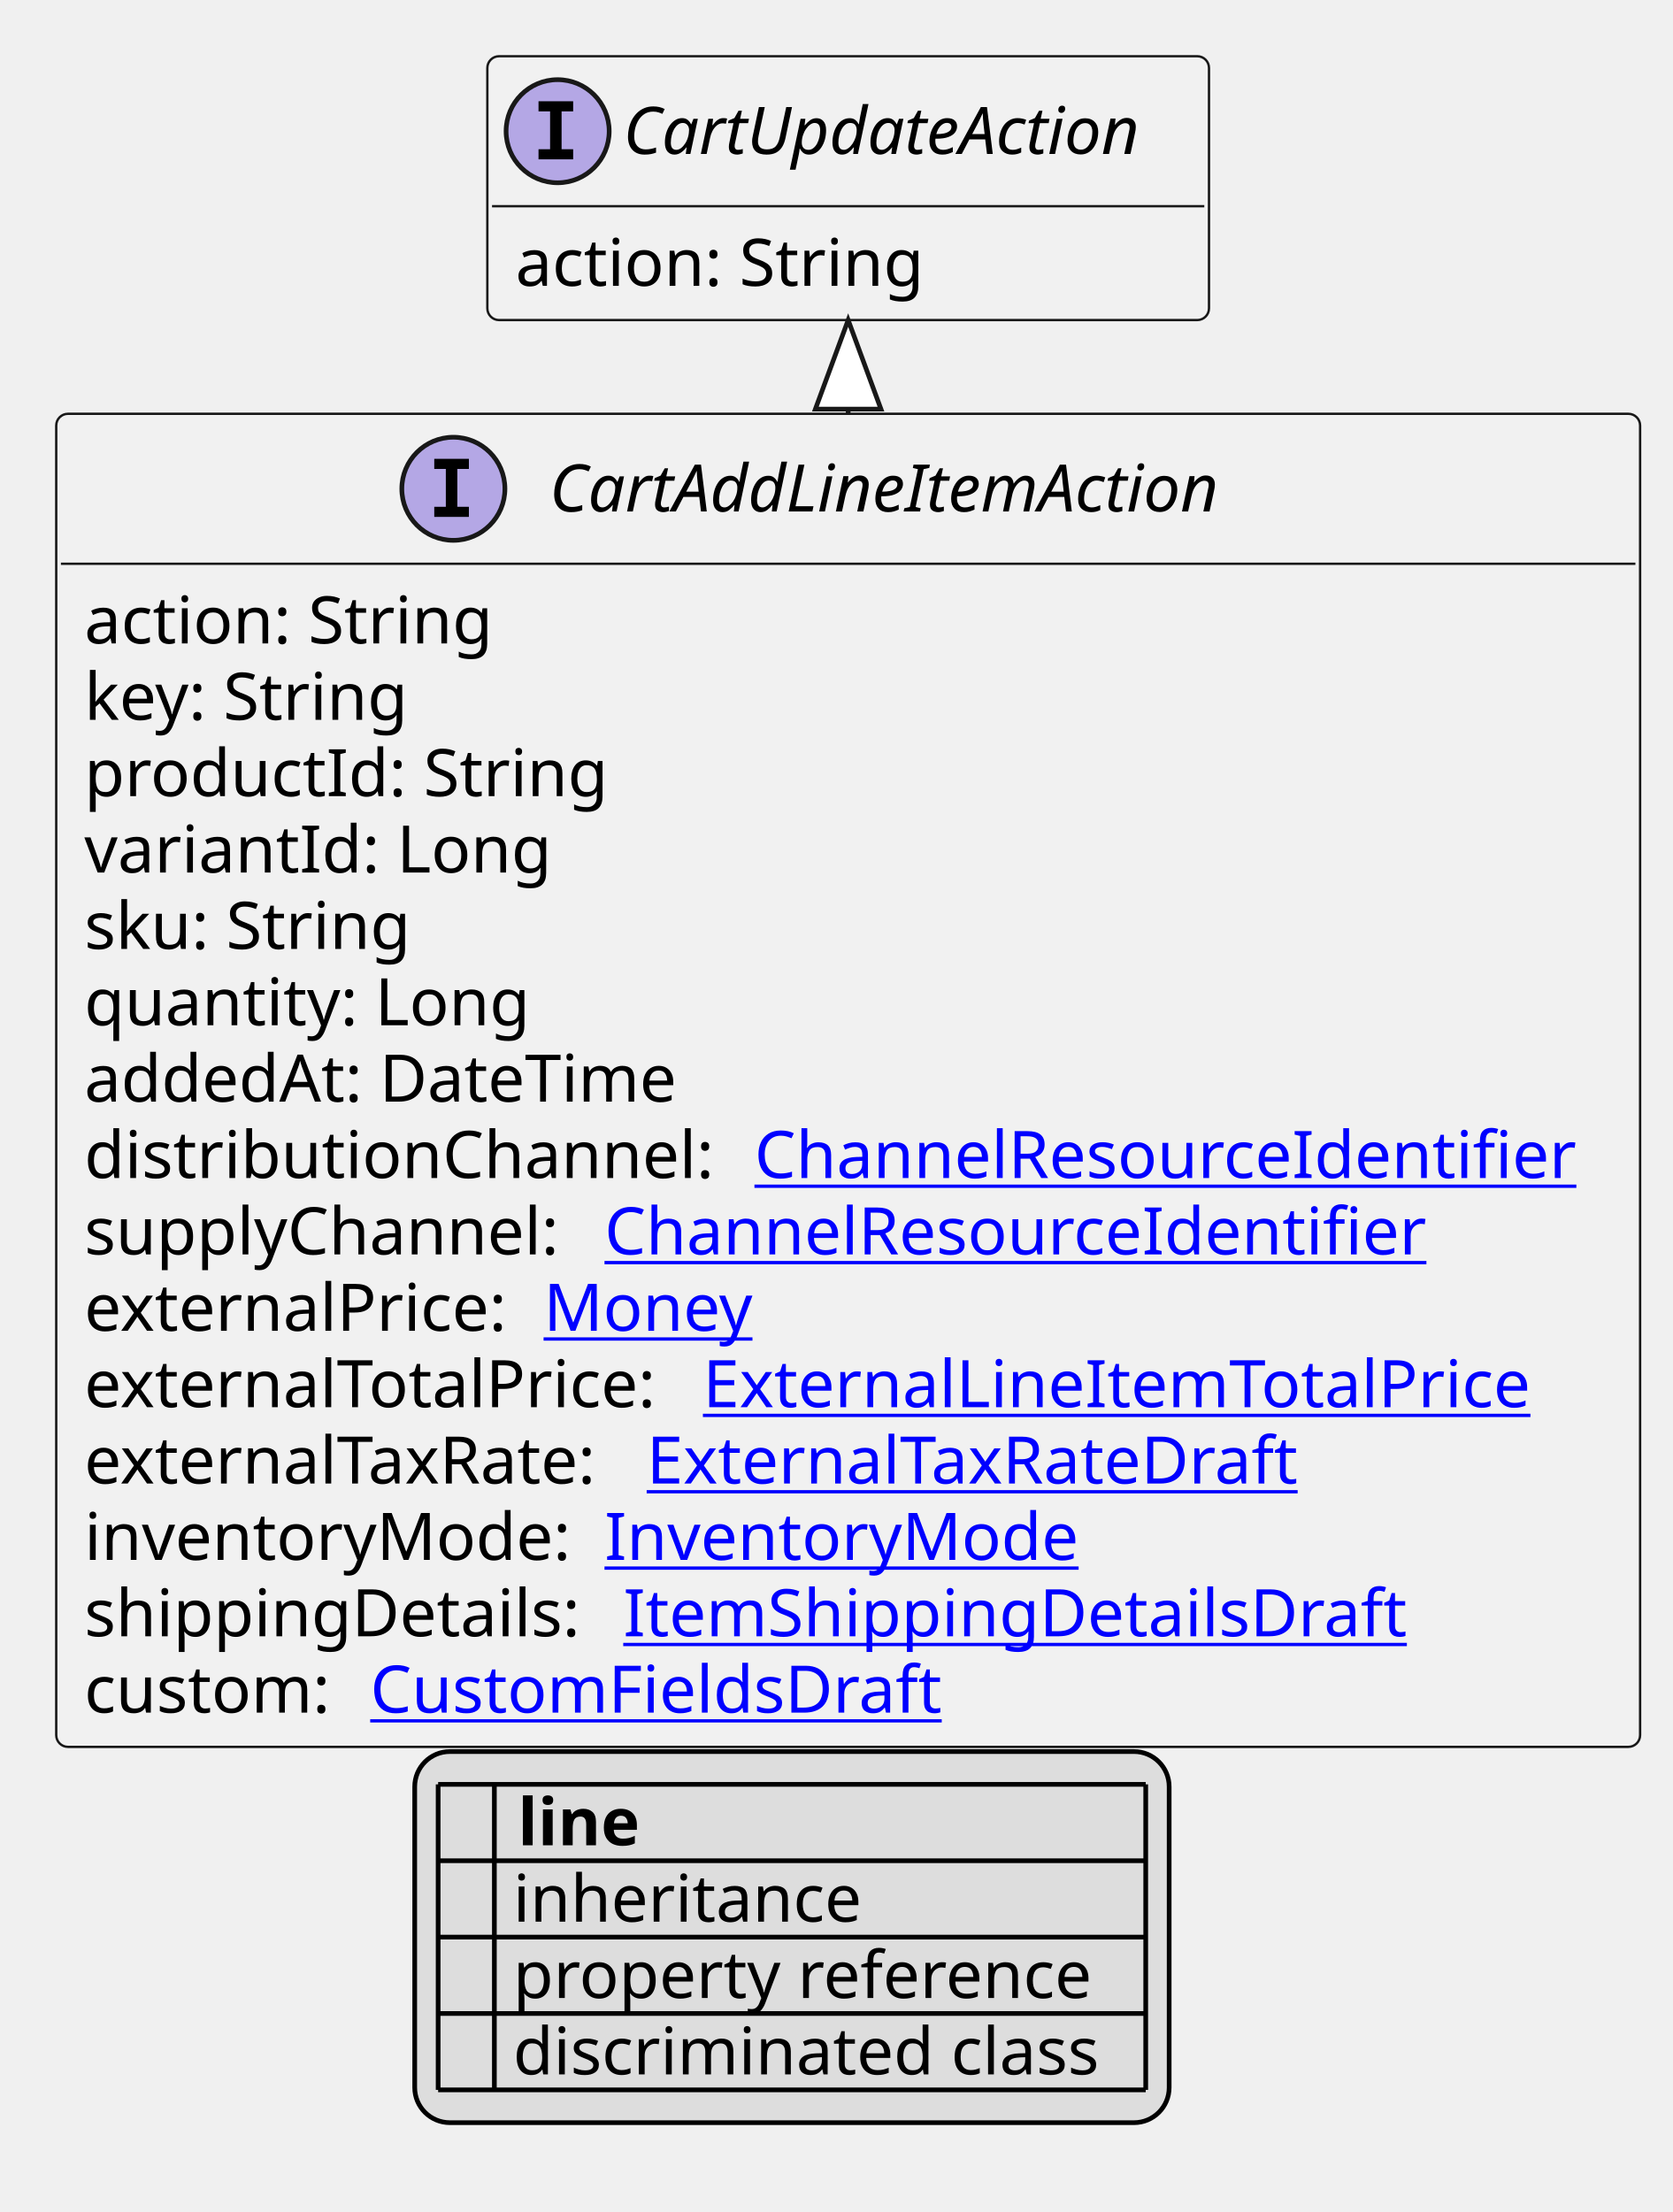
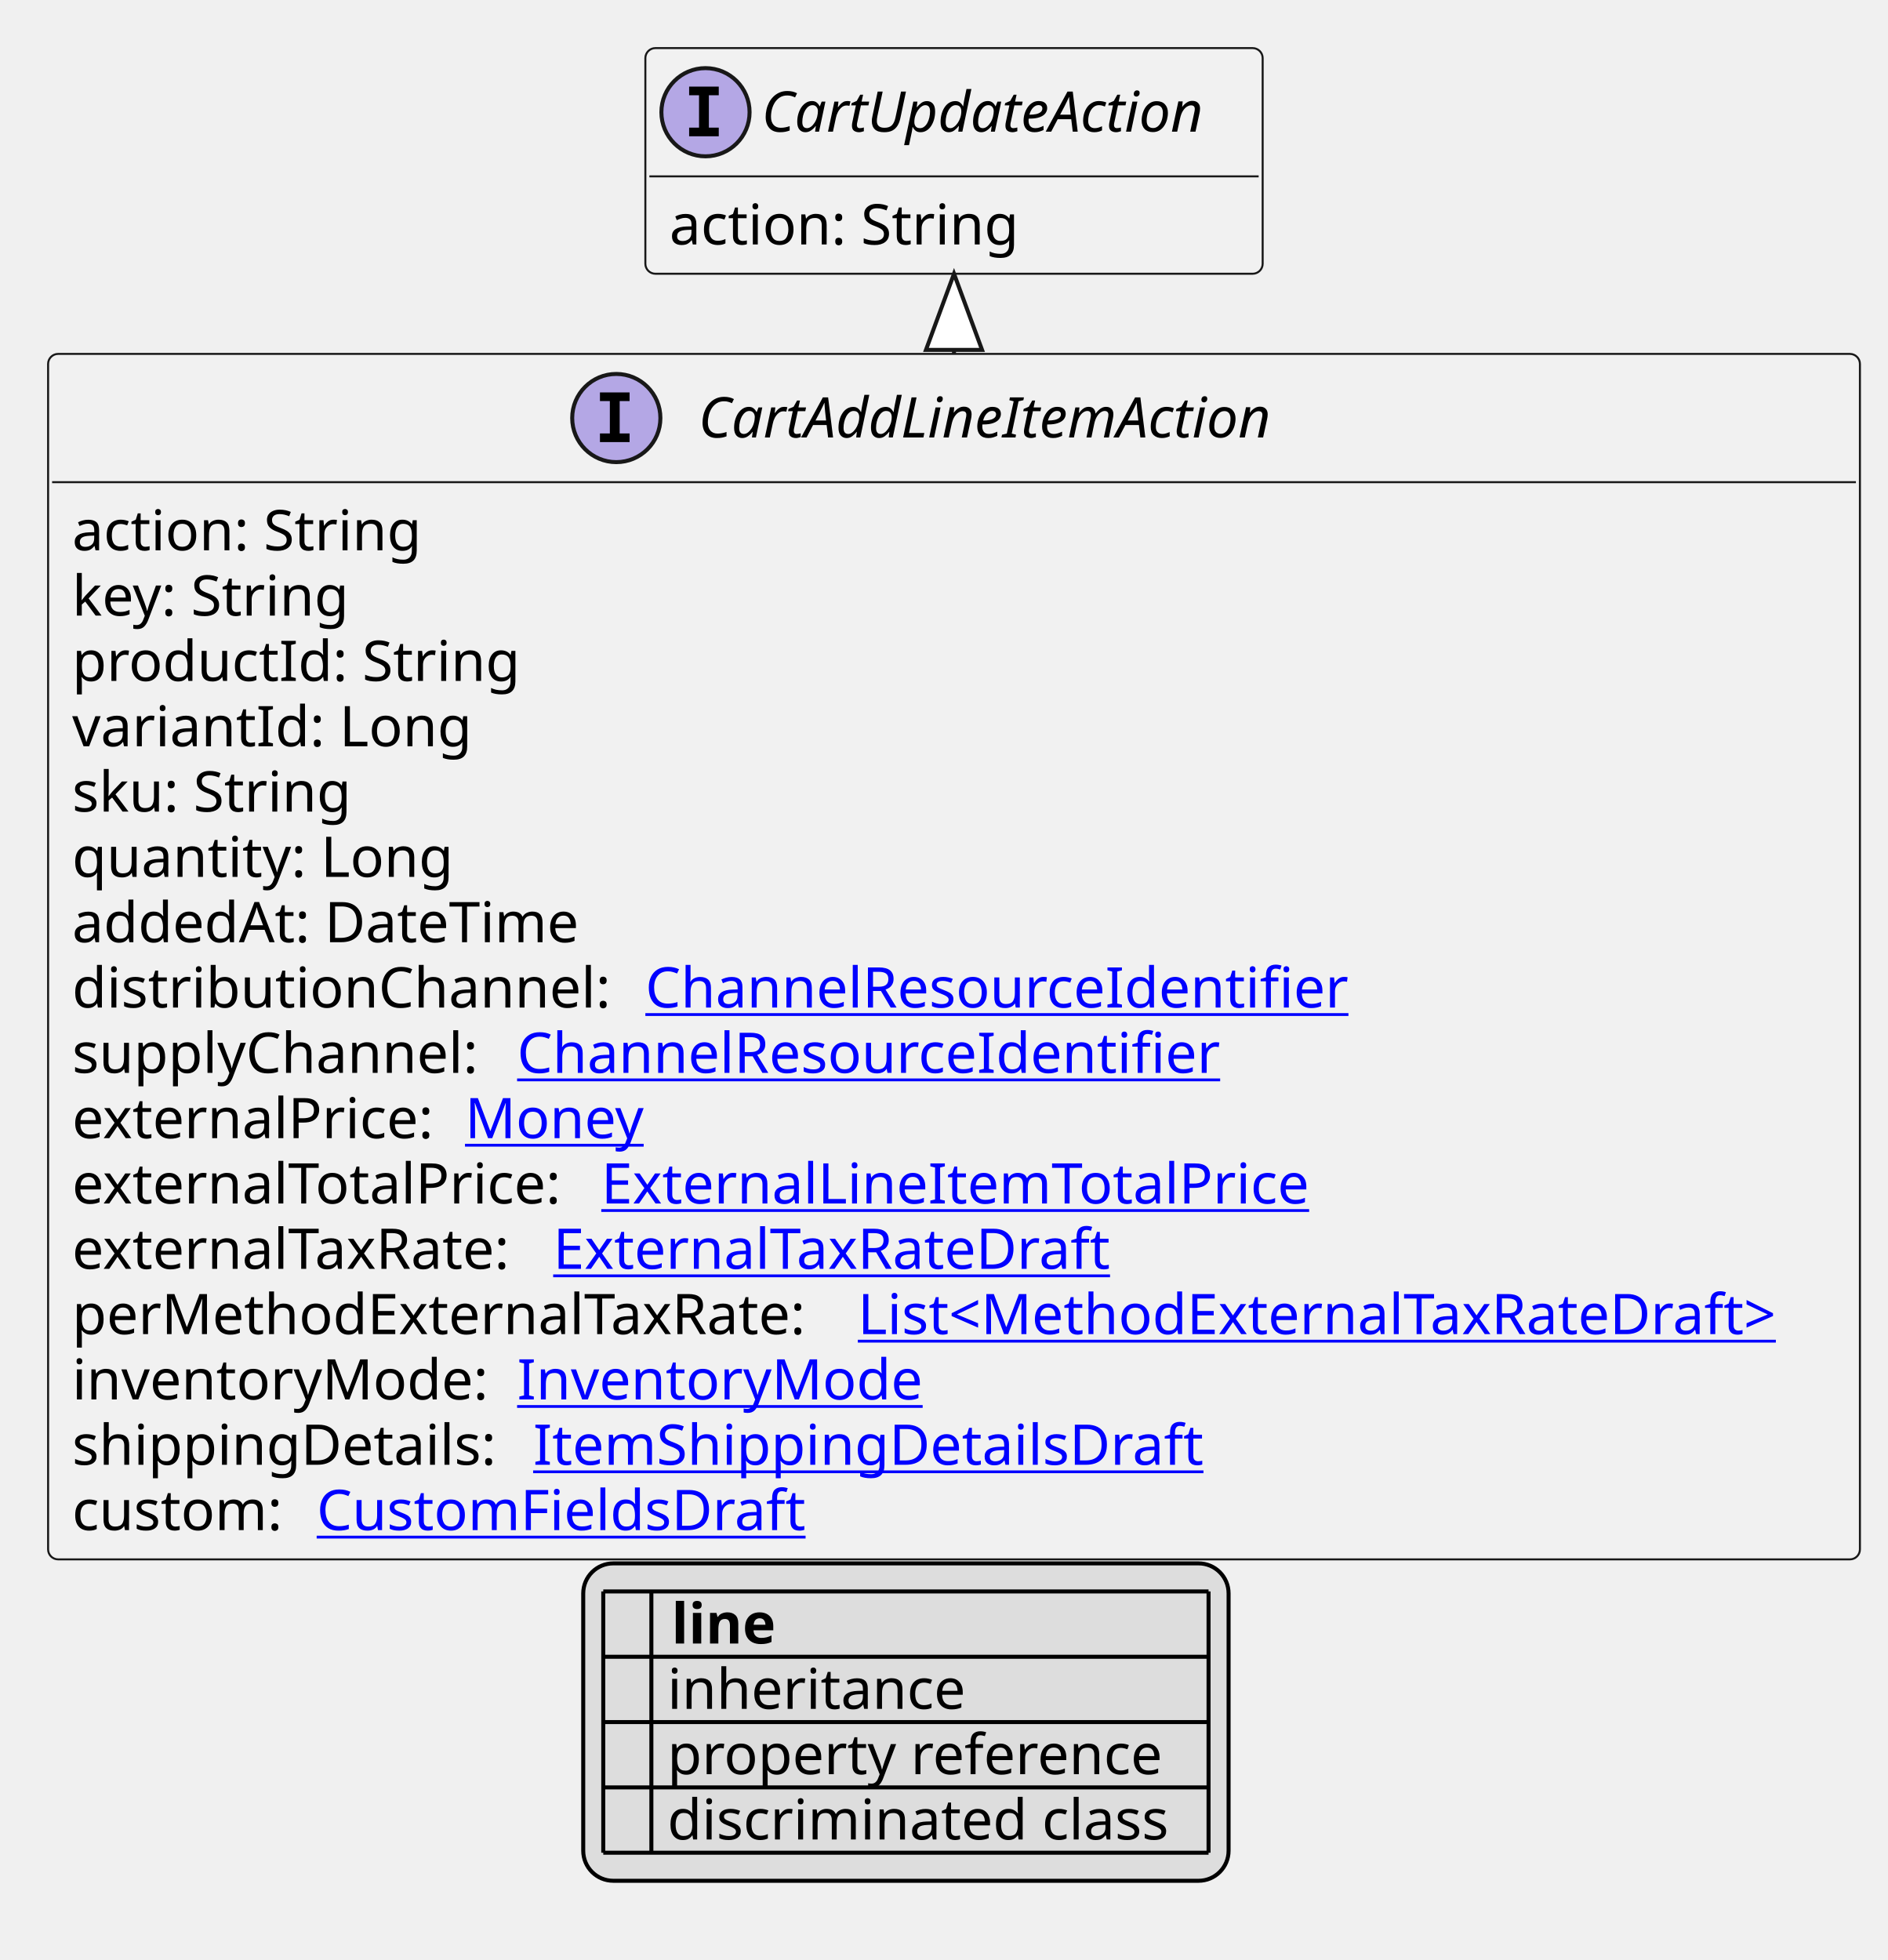
- <svg xmlns="http://www.w3.org/2000/svg" xmlns:xlink="http://www.w3.org/1999/xlink" contentStyleType="text/css" height="472px" preserveAspectRatio="none" style="width:357px;height:472px;background:#FFFFFF;" version="1.1" viewBox="0 0 357 472" width="357px" zoomAndPan="magnify">
+ <svg xmlns="http://www.w3.org/2000/svg" xmlns:xlink="http://www.w3.org/1999/xlink" contentStyleType="text/css" height="489px" preserveAspectRatio="none" style="width:471px;height:489px;background:#FFFFFF;" version="1.1" viewBox="0 0 471 489" width="471px" zoomAndPan="magnify">
  <defs>
-     <filter height="1" id="b1uglcn2b77bgl0" width="1" x="0" y="0">
+     <filter height="1" id="bh75t8kbcw0900" width="1" x="0" y="0">
      <feFlood flood-color="#000000" result="flood" />
      <feComposite in="SourceGraphic" in2="flood" operator="over" />
    </filter>
-     <filter height="1" id="b1uglcn2b77bgl1" width="1" x="0" y="0">
+     <filter height="1" id="bh75t8kbcw0901" width="1" x="0" y="0">
      <feFlood flood-color="#008000" result="flood" />
      <feComposite in="SourceGraphic" in2="flood" operator="over" />
    </filter>
-     <filter height="1" id="b1uglcn2b77bgl2" width="1" x="0" y="0">
+     <filter height="1" id="bh75t8kbcw0902" width="1" x="0" y="0">
      <feFlood flood-color="#0000FF" result="flood" />
      <feComposite in="SourceGraphic" in2="flood" operator="over" />
    </filter>
  </defs>
  <g>
    <a href="CartAddLineItemAction.svg" target="_top" title="CartAddLineItemAction.svg" xlink:actuate="onRequest" xlink:href="CartAddLineItemAction.svg" xlink:show="new" xlink:title="CartAddLineItemAction.svg" xlink:type="simple">
      <g id="elem_CartAddLineItemAction">
-         <rect codeLine="10" fill="#F1F1F1" height="284.453" id="CartAddLineItemAction" rx="2.5" ry="2.5" style="stroke:#181818;stroke-width:0.5;" width="338" x="12" y="88.297" />
-         <ellipse cx="96.75" cy="104.297" fill="#B4A7E5" rx="11" ry="11" style="stroke:#181818;stroke-width:1.0;" />
-         <path d="M92.672,100.062 L92.672,97.906 L100.062,97.906 L100.062,100.062 L97.594,100.062 L97.594,108.141 L100.062,108.141 L100.062,110.297 L92.672,110.297 L92.672,108.141 L95.141,108.141 L95.141,100.062 L92.672,100.062 Z " fill="#000000" />
-         <text fill="#000000" font-family="sans-serif" font-size="14" font-style="italic" lengthAdjust="spacing" textLength="160" x="117.25" y="109.144">CartAddLineItemAction</text>
-         <line style="stroke:#181818;stroke-width:0.5;" x1="13" x2="349" y1="120.297" y2="120.297" />
+         <rect codeLine="10" fill="#F1F1F1" height="300.75" id="CartAddLineItemAction" rx="2.5" ry="2.5" style="stroke:#181818;stroke-width:0.5;" width="452" x="12" y="88.297" />
+         <ellipse cx="153.75" cy="104.297" fill="#B4A7E5" rx="11" ry="11" style="stroke:#181818;stroke-width:1.0;" />
+         <path d="M149.672,100.062 L149.672,97.906 L157.062,97.906 L157.062,100.062 L154.594,100.062 L154.594,108.141 L157.062,108.141 L157.062,110.297 L149.672,110.297 L149.672,108.141 L152.141,108.141 L152.141,100.062 L149.672,100.062 Z " fill="#000000" />
+         <text fill="#000000" font-family="sans-serif" font-size="14" font-style="italic" lengthAdjust="spacing" textLength="160" x="174.25" y="109.144">CartAddLineItemAction</text>
+         <line style="stroke:#181818;stroke-width:0.5;" x1="13" x2="463" y1="120.297" y2="120.297" />
        <text fill="#000000" font-family="sans-serif" font-size="14" lengthAdjust="spacing" textLength="91" x="18" y="137.292">action: String</text>
        <text fill="#000000" font-family="sans-serif" font-size="14" lengthAdjust="spacing" textLength="73" x="18" y="153.589">key: String</text>
        <text fill="#000000" font-family="sans-serif" font-size="14" lengthAdjust="spacing" textLength="115" x="18" y="169.886">productId: String</text>
        <text fill="#000000" font-family="sans-serif" font-size="14" lengthAdjust="spacing" textLength="100" x="18" y="186.183">variantId: Long</text>
        <text fill="#000000" font-family="sans-serif" font-size="14" lengthAdjust="spacing" textLength="74" x="18" y="202.48">sku: String</text>
        <text fill="#000000" font-family="sans-serif" font-size="14" lengthAdjust="spacing" textLength="98" x="18" y="218.776">quantity: Long</text>
        <text fill="#000000" font-family="sans-serif" font-size="14" lengthAdjust="spacing" textLength="134" x="18" y="235.073">addedAt: DateTime</text>
        <text fill="#000000" font-family="sans-serif" font-size="14" lengthAdjust="spacing" textLength="139" x="18" y="251.37">distributionChannel:</text>
        <a href="ChannelResourceIdentifier.svg" target="_top" title="ChannelResourceIdentifier.svg" xlink:actuate="onRequest" xlink:href="ChannelResourceIdentifier.svg" xlink:show="new" xlink:title="ChannelResourceIdentifier.svg" xlink:type="simple">
          <text fill="#0000FF" font-family="sans-serif" font-size="14" lengthAdjust="spacing" text-decoration="underline" textLength="183" x="161" y="251.37">ChannelResourceIdentifier</text>
        </a>
        <text fill="#000000" font-family="sans-serif" font-size="14" lengthAdjust="spacing" textLength="107" x="18" y="267.667">supplyChannel:</text>
        <a href="ChannelResourceIdentifier.svg" target="_top" title="ChannelResourceIdentifier.svg" xlink:actuate="onRequest" xlink:href="ChannelResourceIdentifier.svg" xlink:show="new" xlink:title="ChannelResourceIdentifier.svg" xlink:type="simple">
          <text fill="#0000FF" font-family="sans-serif" font-size="14" lengthAdjust="spacing" text-decoration="underline" textLength="183" x="129" y="267.667">ChannelResourceIdentifier</text>
        </a>
        <text fill="#000000" font-family="sans-serif" font-size="14" lengthAdjust="spacing" textLength="94" x="18" y="283.964">externalPrice:</text>
        <a href="Money.svg" target="_top" title="Money.svg" xlink:actuate="onRequest" xlink:href="Money.svg" xlink:show="new" xlink:title="Money.svg" xlink:type="simple">
          <text fill="#0000FF" font-family="sans-serif" font-size="14" lengthAdjust="spacing" text-decoration="underline" textLength="46" x="116" y="283.964">Money</text>
        </a>
        <text fill="#000000" font-family="sans-serif" font-size="14" lengthAdjust="spacing" textLength="128" x="18" y="300.261">externalTotalPrice:</text>
        <a href="ExternalLineItemTotalPrice.svg" target="_top" title="ExternalLineItemTotalPrice.svg" xlink:actuate="onRequest" xlink:href="ExternalLineItemTotalPrice.svg" xlink:show="new" xlink:title="ExternalLineItemTotalPrice.svg" xlink:type="simple">
          <text fill="#0000FF" font-family="sans-serif" font-size="14" lengthAdjust="spacing" text-decoration="underline" textLength="181" x="150" y="300.261">ExternalLineItemTotalPrice</text>
        </a>
        <text fill="#000000" font-family="sans-serif" font-size="14" lengthAdjust="spacing" textLength="116" x="18" y="316.558">externalTaxRate:</text>
        <a href="ExternalTaxRateDraft.svg" target="_top" title="ExternalTaxRateDraft.svg" xlink:actuate="onRequest" xlink:href="ExternalTaxRateDraft.svg" xlink:show="new" xlink:title="ExternalTaxRateDraft.svg" xlink:type="simple">
          <text fill="#0000FF" font-family="sans-serif" font-size="14" lengthAdjust="spacing" text-decoration="underline" textLength="144" x="138" y="316.558">ExternalTaxRateDraft</text>
        </a>
-         <text fill="#000000" font-family="sans-serif" font-size="14" lengthAdjust="spacing" textLength="107" x="18" y="332.854">inventoryMode:</text>
+         <text fill="#000000" font-family="sans-serif" font-size="14" lengthAdjust="spacing" textLength="192" x="18" y="332.854">perMethodExternalTaxRate:</text>
+         <a href="MethodExternalTaxRateDraft.svg" target="_top" title="MethodExternalTaxRateDraft.svg" xlink:actuate="onRequest" xlink:href="MethodExternalTaxRateDraft.svg" xlink:show="new" xlink:title="MethodExternalTaxRateDraft.svg" xlink:type="simple">
+           <text fill="#0000FF" font-family="sans-serif" font-size="14" lengthAdjust="spacing" text-decoration="underline" textLength="244" x="214" y="332.854">List&lt;MethodExternalTaxRateDraft&gt;</text>
+         </a>
+         <text fill="#000000" font-family="sans-serif" font-size="14" lengthAdjust="spacing" textLength="107" x="18" y="349.151">inventoryMode:</text>
        <a href="InventoryMode.svg" target="_top" title="InventoryMode.svg" xlink:actuate="onRequest" xlink:href="InventoryMode.svg" xlink:show="new" xlink:title="InventoryMode.svg" xlink:type="simple">
-           <text fill="#0000FF" font-family="sans-serif" font-size="14" lengthAdjust="spacing" text-decoration="underline" textLength="102" x="129" y="332.854">InventoryMode</text>
+           <text fill="#0000FF" font-family="sans-serif" font-size="14" lengthAdjust="spacing" text-decoration="underline" textLength="102" x="129" y="349.151">InventoryMode</text>
        </a>
-         <text fill="#000000" font-family="sans-serif" font-size="14" lengthAdjust="spacing" textLength="111" x="18" y="349.151">shippingDetails:</text>
+         <text fill="#000000" font-family="sans-serif" font-size="14" lengthAdjust="spacing" textLength="111" x="18" y="365.448">shippingDetails:</text>
        <a href="ItemShippingDetailsDraft.svg" target="_top" title="ItemShippingDetailsDraft.svg" xlink:actuate="onRequest" xlink:href="ItemShippingDetailsDraft.svg" xlink:show="new" xlink:title="ItemShippingDetailsDraft.svg" xlink:type="simple">
-           <text fill="#0000FF" font-family="sans-serif" font-size="14" lengthAdjust="spacing" text-decoration="underline" textLength="170" x="133" y="349.151">ItemShippingDetailsDraft</text>
+           <text fill="#0000FF" font-family="sans-serif" font-size="14" lengthAdjust="spacing" text-decoration="underline" textLength="170" x="133" y="365.448">ItemShippingDetailsDraft</text>
        </a>
-         <text fill="#000000" font-family="sans-serif" font-size="14" lengthAdjust="spacing" textLength="57" x="18" y="365.448">custom:</text>
+         <text fill="#000000" font-family="sans-serif" font-size="14" lengthAdjust="spacing" textLength="57" x="18" y="381.745">custom:</text>
        <a href="CustomFieldsDraft.svg" target="_top" title="CustomFieldsDraft.svg" xlink:actuate="onRequest" xlink:href="CustomFieldsDraft.svg" xlink:show="new" xlink:title="CustomFieldsDraft.svg" xlink:type="simple">
-           <text fill="#0000FF" font-family="sans-serif" font-size="14" lengthAdjust="spacing" text-decoration="underline" textLength="127" x="79" y="365.448">CustomFieldsDraft</text>
+           <text fill="#0000FF" font-family="sans-serif" font-size="14" lengthAdjust="spacing" text-decoration="underline" textLength="127" x="79" y="381.745">CustomFieldsDraft</text>
        </a>
      </g>
    </a>
    <a href="CartUpdateAction.svg" target="_top" title="CartUpdateAction.svg" xlink:actuate="onRequest" xlink:href="CartUpdateAction.svg" xlink:show="new" xlink:title="CartUpdateAction.svg" xlink:type="simple">
      <g id="elem_CartUpdateAction">
-         <rect codeLine="27" fill="#F1F1F1" height="56.297" id="CartUpdateAction" rx="2.5" ry="2.5" style="stroke:#181818;stroke-width:0.5;" width="154" x="104" y="12" />
-         <ellipse cx="119" cy="28" fill="#B4A7E5" rx="11" ry="11" style="stroke:#181818;stroke-width:1.0;" />
-         <path d="M114.922,23.766 L114.922,21.609 L122.312,21.609 L122.312,23.766 L119.844,23.766 L119.844,31.844 L122.312,31.844 L122.312,34 L114.922,34 L114.922,31.844 L117.391,31.844 L117.391,23.766 L114.922,23.766 Z " fill="#000000" />
-         <text fill="#000000" font-family="sans-serif" font-size="14" font-style="italic" lengthAdjust="spacing" textLength="122" x="133" y="32.847">CartUpdateAction</text>
-         <line style="stroke:#181818;stroke-width:0.5;" x1="105" x2="257" y1="44" y2="44" />
-         <text fill="#000000" font-family="sans-serif" font-size="14" lengthAdjust="spacing" textLength="91" x="110" y="60.995">action: String</text>
+         <rect codeLine="28" fill="#F1F1F1" height="56.297" id="CartUpdateAction" rx="2.5" ry="2.5" style="stroke:#181818;stroke-width:0.5;" width="154" x="161" y="12" />
+         <ellipse cx="176" cy="28" fill="#B4A7E5" rx="11" ry="11" style="stroke:#181818;stroke-width:1.0;" />
+         <path d="M171.922,23.766 L171.922,21.609 L179.312,21.609 L179.312,23.766 L176.844,23.766 L176.844,31.844 L179.312,31.844 L179.312,34 L171.922,34 L171.922,31.844 L174.391,31.844 L174.391,23.766 L171.922,23.766 Z " fill="#000000" />
+         <text fill="#000000" font-family="sans-serif" font-size="14" font-style="italic" lengthAdjust="spacing" textLength="122" x="190" y="32.847">CartUpdateAction</text>
+         <line style="stroke:#181818;stroke-width:0.5;" x1="162" x2="314" y1="44" y2="44" />
+         <text fill="#000000" font-family="sans-serif" font-size="14" lengthAdjust="spacing" textLength="91" x="167" y="60.995">action: String</text>
      </g>
    </a>
-     <line style="stroke:#181818;stroke-width:1.0;" x1="181" x2="181" y1="68.297" y2="88.297" />
-     <polygon fill="#FFFFFF" points="181,68.297,174,87.297,188,87.297,181,68.297" style="stroke:#181818;stroke-width:1.0;" />
-     <rect fill="#DDDDDD" height="79.188" id="_legend" rx="7.5" ry="7.5" style="stroke:#000000;stroke-width:1.0;" width="161" x="88.5" y="373.75" />
-     <text fill="#000000" font-family="sans-serif" font-size="14" font-weight="bold" lengthAdjust="spacing" textLength="5" x="93.5" y="393.745"> </text>
-     <text fill="#000000" font-family="sans-serif" font-size="14" font-weight="bold" lengthAdjust="spacing" textLength="28" x="110.5" y="393.745">line</text>
-     <text fill="#000000" filter="url(#b1uglcn2b77bgl0)" font-family="sans-serif" font-size="14" lengthAdjust="spacing" textLength="12" x="93.5" y="410.042">   </text>
-     <text fill="#000000" font-family="sans-serif" font-size="14" lengthAdjust="spacing" textLength="77" x="109.5" y="410.042">inheritance</text>
-     <text fill="#000000" filter="url(#b1uglcn2b77bgl1)" font-family="sans-serif" font-size="14" lengthAdjust="spacing" textLength="12" x="93.5" y="426.339">   </text>
-     <text fill="#000000" font-family="sans-serif" font-size="14" lengthAdjust="spacing" textLength="129" x="109.5" y="426.339">property reference</text>
-     <text fill="#000000" filter="url(#b1uglcn2b77bgl2)" font-family="sans-serif" font-size="14" lengthAdjust="spacing" textLength="12" x="93.5" y="442.636">   </text>
-     <text fill="#000000" font-family="sans-serif" font-size="14" lengthAdjust="spacing" textLength="131" x="109.5" y="442.636">discriminated class</text>
-     <line style="stroke:#000000;stroke-width:1.0;" x1="93.5" x2="244.5" y1="380.75" y2="380.75" />
-     <line style="stroke:#000000;stroke-width:1.0;" x1="93.5" x2="244.5" y1="397.047" y2="397.047" />
-     <line style="stroke:#000000;stroke-width:1.0;" x1="93.5" x2="244.5" y1="413.344" y2="413.344" />
-     <line style="stroke:#000000;stroke-width:1.0;" x1="93.5" x2="244.5" y1="429.641" y2="429.641" />
-     <line style="stroke:#000000;stroke-width:1.0;" x1="93.5" x2="244.5" y1="445.938" y2="445.938" />
-     <line style="stroke:#000000;stroke-width:1.0;" x1="93.5" x2="93.5" y1="380.75" y2="445.938" />
-     <line style="stroke:#000000;stroke-width:1.0;" x1="105.5" x2="105.5" y1="380.75" y2="445.938" />
-     <line style="stroke:#000000;stroke-width:1.0;" x1="244.5" x2="244.5" y1="380.75" y2="445.938" />
+     <line style="stroke:#181818;stroke-width:1.0;" x1="238" x2="238" y1="68.297" y2="88.297" />
+     <polygon fill="#FFFFFF" points="238,68.297,231,87.297,245,87.297,238,68.297" style="stroke:#181818;stroke-width:1.0;" />
+     <rect fill="#DDDDDD" height="79.188" id="_legend" rx="7.5" ry="7.5" style="stroke:#000000;stroke-width:1.0;" width="161" x="145.5" y="390.047" />
+     <text fill="#000000" font-family="sans-serif" font-size="14" font-weight="bold" lengthAdjust="spacing" textLength="5" x="150.5" y="410.042"> </text>
+     <text fill="#000000" font-family="sans-serif" font-size="14" font-weight="bold" lengthAdjust="spacing" textLength="28" x="167.5" y="410.042">line</text>
+     <text fill="#000000" filter="url(#bh75t8kbcw0900)" font-family="sans-serif" font-size="14" lengthAdjust="spacing" textLength="12" x="150.5" y="426.339">   </text>
+     <text fill="#000000" font-family="sans-serif" font-size="14" lengthAdjust="spacing" textLength="77" x="166.5" y="426.339">inheritance</text>
+     <text fill="#000000" filter="url(#bh75t8kbcw0901)" font-family="sans-serif" font-size="14" lengthAdjust="spacing" textLength="12" x="150.5" y="442.636">   </text>
+     <text fill="#000000" font-family="sans-serif" font-size="14" lengthAdjust="spacing" textLength="129" x="166.5" y="442.636">property reference</text>
+     <text fill="#000000" filter="url(#bh75t8kbcw0902)" font-family="sans-serif" font-size="14" lengthAdjust="spacing" textLength="12" x="150.5" y="458.933">   </text>
+     <text fill="#000000" font-family="sans-serif" font-size="14" lengthAdjust="spacing" textLength="131" x="166.5" y="458.933">discriminated class</text>
+     <line style="stroke:#000000;stroke-width:1.0;" x1="150.5" x2="301.5" y1="397.047" y2="397.047" />
+     <line style="stroke:#000000;stroke-width:1.0;" x1="150.5" x2="301.5" y1="413.344" y2="413.344" />
+     <line style="stroke:#000000;stroke-width:1.0;" x1="150.5" x2="301.5" y1="429.641" y2="429.641" />
+     <line style="stroke:#000000;stroke-width:1.0;" x1="150.5" x2="301.5" y1="445.938" y2="445.938" />
+     <line style="stroke:#000000;stroke-width:1.0;" x1="150.5" x2="301.5" y1="462.234" y2="462.234" />
+     <line style="stroke:#000000;stroke-width:1.0;" x1="150.5" x2="150.5" y1="397.047" y2="462.234" />
+     <line style="stroke:#000000;stroke-width:1.0;" x1="162.5" x2="162.5" y1="397.047" y2="462.234" />
+     <line style="stroke:#000000;stroke-width:1.0;" x1="301.5" x2="301.5" y1="397.047" y2="462.234" />
  </g>
</svg>
